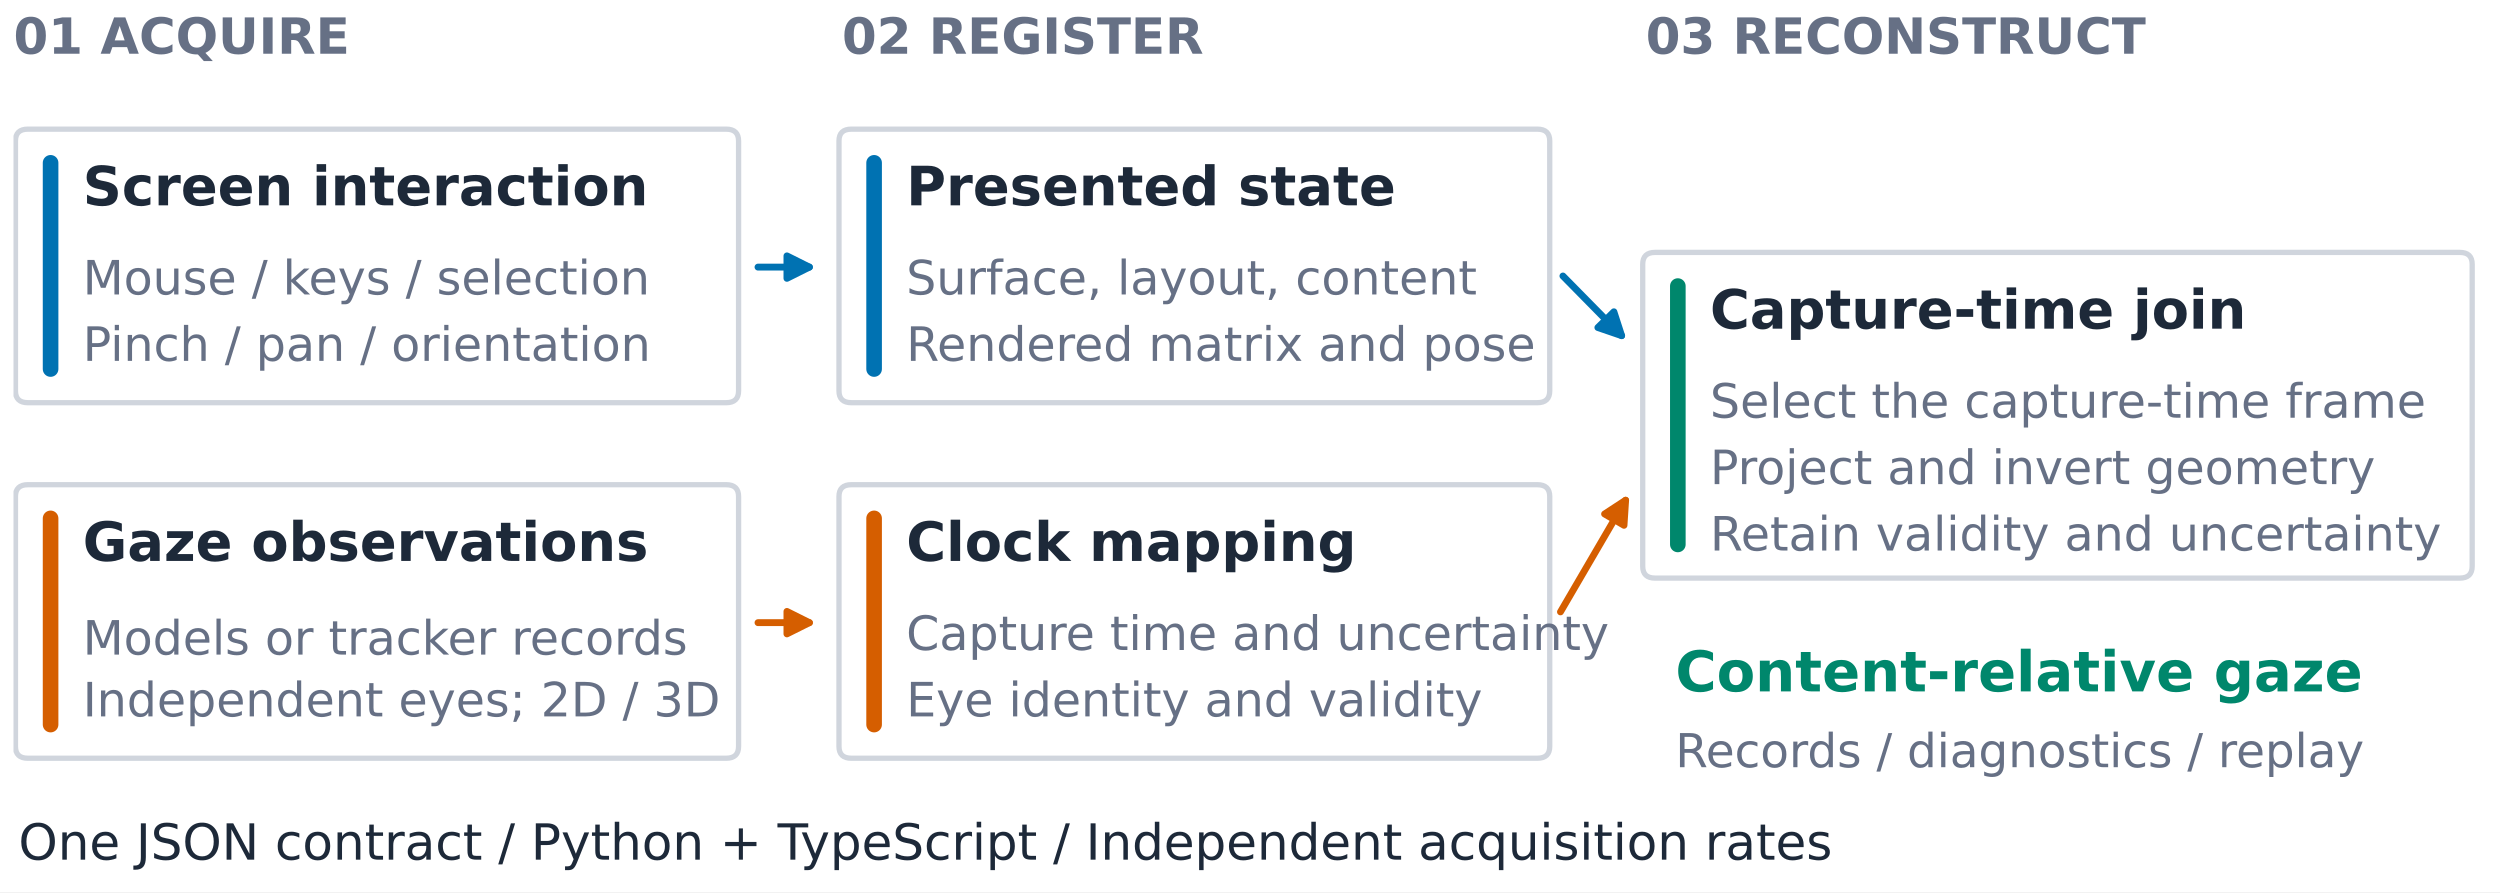
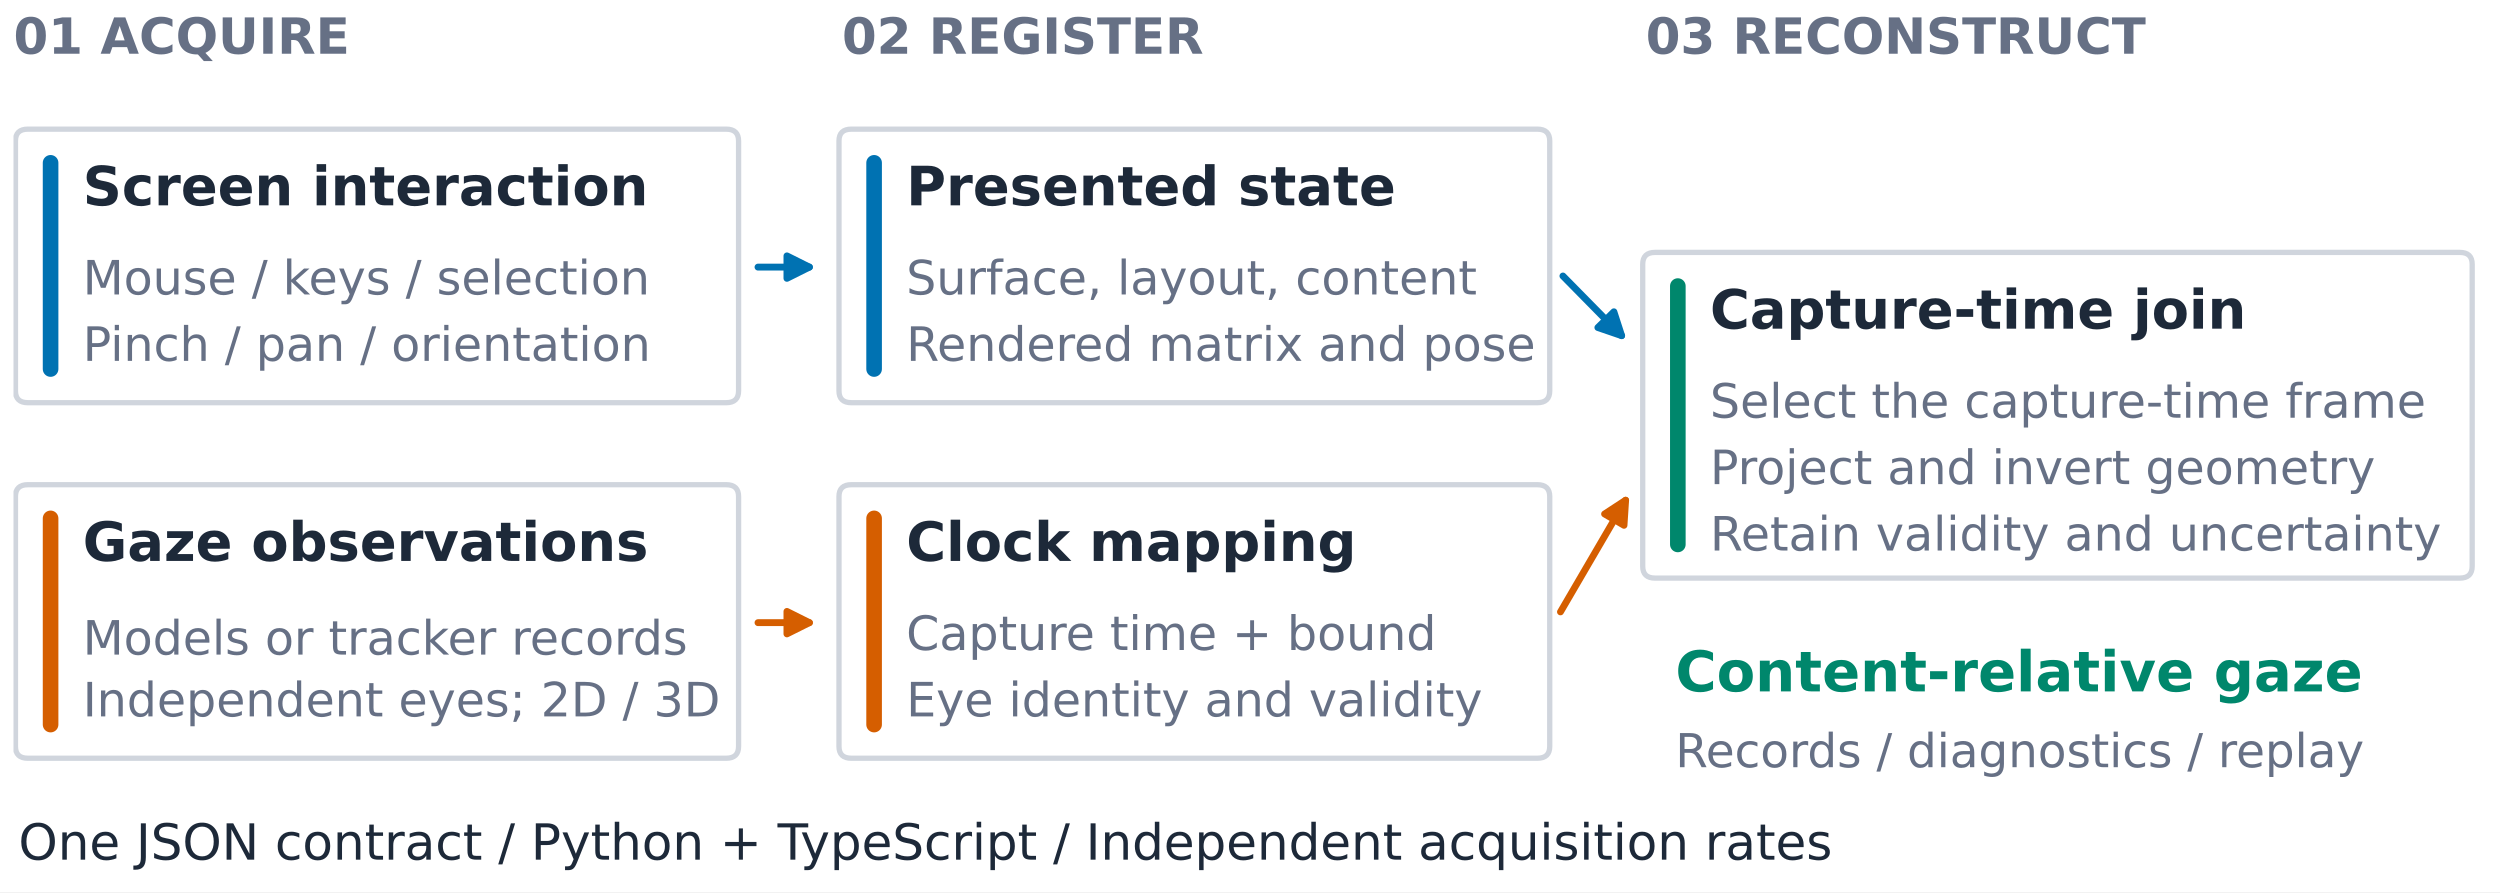
<svg xmlns="http://www.w3.org/2000/svg" width="400.5pt" height="142.92pt" viewBox="0 0 400.5 142.92" version="1.1">
  <defs>
    <style type="text/css">*{stroke-linejoin: round; stroke-linecap: butt}</style>
  </defs>
  <g id="figure_1">
    <g id="patch_1">
      <path d="M 0 142.92 L 400.5 142.92 L 400.5 0 L 0 0 z " style="fill: #ffffff" />
    </g>
    <g id="axes_1">
      <g id="patch_2">
-         <path d="M 4.458 64.511 L 116.339 64.511 Q 118.32 64.511 118.32 62.612 L 118.32 22.589 Q 118.32 20.691 116.339 20.691 L 4.458 20.691 Q 2.477 20.691 2.477 22.589 L 2.477 62.612 Q 2.477 64.511 4.458 64.511 z " clip-path="url(#p2944842438)" style="fill: #ffffff; stroke: #d0d5dd; stroke-width: 0.85; stroke-linejoin: miter" />
+         <path d="M 4.458 64.511 L 116.339 64.511 Q 118.32 64.511 118.32 62.612 L 118.32 22.589 Q 118.32 20.691 116.339 20.691 L 4.458 20.691 Q 2.477 20.691 2.477 22.589 L 2.477 62.612 Q 2.477 64.511 4.458 64.511 z " clip-path="url(#p7f51311847)" style="fill: #ffffff; stroke: #d0d5dd; stroke-width: 0.85; stroke-linejoin: miter" />
      </g>
      <g id="patch_3">
-         <path d="M 4.458 121.47 L 116.339 121.47 Q 118.32 121.47 118.32 119.571 L 118.32 79.548 Q 118.32 77.65 116.339 77.65 L 4.458 77.65 Q 2.477 77.65 2.477 79.548 L 2.477 119.571 Q 2.477 121.47 4.458 121.47 z " clip-path="url(#p2944842438)" style="fill: #ffffff; stroke: #d0d5dd; stroke-width: 0.85; stroke-linejoin: miter" />
+         <path d="M 4.458 121.47 L 116.339 121.47 Q 118.32 121.47 118.32 119.571 L 118.32 79.548 Q 118.32 77.65 116.339 77.65 L 4.458 77.65 Q 2.477 77.65 2.477 79.548 L 2.477 119.571 Q 2.477 121.47 4.458 121.47 z " clip-path="url(#p7f51311847)" style="fill: #ffffff; stroke: #d0d5dd; stroke-width: 0.85; stroke-linejoin: miter" />
      </g>
      <g id="patch_4">
-         <path d="M 136.386 64.511 L 246.286 64.511 Q 248.267 64.511 248.267 62.612 L 248.267 22.589 Q 248.267 20.691 246.286 20.691 L 136.386 20.691 Q 134.405 20.691 134.405 22.589 L 134.405 62.612 Q 134.405 64.511 136.386 64.511 z " clip-path="url(#p2944842438)" style="fill: #ffffff; stroke: #d0d5dd; stroke-width: 0.85; stroke-linejoin: miter" />
+         <path d="M 136.386 64.511 L 246.286 64.511 Q 248.267 64.511 248.267 62.612 L 248.267 22.589 Q 248.267 20.691 246.286 20.691 L 136.386 20.691 Q 134.405 20.691 134.405 22.589 L 134.405 62.612 Q 134.405 64.511 136.386 64.511 z " clip-path="url(#p7f51311847)" style="fill: #ffffff; stroke: #d0d5dd; stroke-width: 0.85; stroke-linejoin: miter" />
      </g>
      <g id="patch_5">
-         <path d="M 136.386 121.47 L 246.286 121.47 Q 248.267 121.47 248.267 119.571 L 248.267 79.548 Q 248.267 77.65 246.286 77.65 L 136.386 77.65 Q 134.405 77.65 134.405 79.548 L 134.405 119.571 Q 134.405 121.47 136.386 121.47 z " clip-path="url(#p2944842438)" style="fill: #ffffff; stroke: #d0d5dd; stroke-width: 0.85; stroke-linejoin: miter" />
+         <path d="M 136.386 121.47 L 246.286 121.47 Q 248.267 121.47 248.267 119.571 L 248.267 79.548 Q 248.267 77.65 246.286 77.65 L 136.386 77.65 Q 134.405 77.65 134.405 79.548 L 134.405 119.571 Q 134.405 121.47 136.386 121.47 z " clip-path="url(#p7f51311847)" style="fill: #ffffff; stroke: #d0d5dd; stroke-width: 0.85; stroke-linejoin: miter" />
      </g>
      <g id="patch_6">
-         <path d="M 265.144 92.611 L 394.061 92.611 Q 396.042 92.611 396.042 90.712 L 396.042 42.335 Q 396.042 40.436 394.061 40.436 L 265.144 40.436 Q 263.163 40.436 263.163 42.335 L 263.163 90.712 Q 263.163 92.611 265.144 92.611 z " clip-path="url(#p2944842438)" style="fill: #ffffff; stroke: #d0d5dd; stroke-width: 0.85; stroke-linejoin: miter" />
+         <path d="M 265.144 92.611 L 394.061 92.611 Q 396.042 92.611 396.042 90.712 L 396.042 42.335 Q 396.042 40.436 394.061 40.436 L 265.144 40.436 Q 263.163 40.436 263.163 42.335 L 263.163 90.712 Q 263.163 92.611 265.144 92.611 z " clip-path="url(#p7f51311847)" style="fill: #ffffff; stroke: #d0d5dd; stroke-width: 0.85; stroke-linejoin: miter" />
      </g>
      <g id="patch_7">
-         <path d="M 121.432 42.791 Q 126.165 42.791 129.668 42.791 " clip-path="url(#p2944842438)" style="fill: none; stroke: #0072b2; stroke-width: 1.1; stroke-linecap: round" />
-         <path d="M 126.068 40.991 L 129.668 42.791 L 126.068 44.591 z " clip-path="url(#p2944842438)" style="fill: #0072b2; stroke: #0072b2; stroke-width: 1.1; stroke-linecap: round" />
+         <path d="M 121.432 42.791 Q 126.165 42.791 129.668 42.791 " clip-path="url(#p7f51311847)" style="fill: none; stroke: #0072b2; stroke-width: 1.1; stroke-linecap: round" />
+         <path d="M 126.068 40.991 L 129.668 42.791 L 126.068 44.591 z " clip-path="url(#p7f51311847)" style="fill: #0072b2; stroke: #0072b2; stroke-width: 1.1; stroke-linecap: round" />
      </g>
      <g id="patch_8">
-         <path d="M 121.432 99.75 Q 126.165 99.75 129.668 99.75 " clip-path="url(#p2944842438)" style="fill: none; stroke: #d55e00; stroke-width: 1.1; stroke-linecap: round" />
-         <path d="M 126.068 97.95 L 129.668 99.75 L 126.068 101.55 z " clip-path="url(#p2944842438)" style="fill: #d55e00; stroke: #d55e00; stroke-width: 1.1; stroke-linecap: round" />
+         <path d="M 121.432 99.75 Q 126.165 99.75 129.668 99.75 " clip-path="url(#p7f51311847)" style="fill: none; stroke: #d55e00; stroke-width: 1.1; stroke-linecap: round" />
+         <path d="M 126.068 97.95 L 129.668 99.75 L 126.068 101.55 z " clip-path="url(#p7f51311847)" style="fill: #d55e00; stroke: #d55e00; stroke-width: 1.1; stroke-linecap: round" />
      </g>
      <g id="patch_9">
-         <path d="M 250.381 44.215 Q 255.515 49.434 259.787 53.776 " clip-path="url(#p2944842438)" style="fill: none; stroke: #0072b2; stroke-width: 1.1; stroke-linecap: round" />
-         <path d="M 258.545 49.947 L 259.787 53.776 L 255.979 52.472 z " clip-path="url(#p2944842438)" style="fill: #0072b2; stroke: #0072b2; stroke-width: 1.1; stroke-linecap: round" />
+         <path d="M 250.381 44.215 Q 255.515 49.434 259.787 53.776 " clip-path="url(#p7f51311847)" style="fill: none; stroke: #0072b2; stroke-width: 1.1; stroke-linecap: round" />
+         <path d="M 258.545 49.947 L 259.787 53.776 L 255.979 52.472 z " clip-path="url(#p7f51311847)" style="fill: #0072b2; stroke: #0072b2; stroke-width: 1.1; stroke-linecap: round" />
      </g>
      <g id="patch_10">
-         <path d="M 249.987 98.024 Q 255.516 88.549 260.425 80.137 " clip-path="url(#p2944842438)" style="fill: none; stroke: #d55e00; stroke-width: 1.1; stroke-linecap: round" />
-         <path d="M 257.056 82.339 L 260.425 80.137 L 260.165 84.154 z " clip-path="url(#p2944842438)" style="fill: #d55e00; stroke: #d55e00; stroke-width: 1.1; stroke-linecap: round" />
+         <path d="M 249.987 98.024 Q 255.516 88.549 260.425 80.137 " clip-path="url(#p7f51311847)" style="fill: none; stroke: #d55e00; stroke-width: 1.1; stroke-linecap: round" />
+         <path d="M 257.056 82.339 L 260.425 80.137 L 260.165 84.154 z " clip-path="url(#p7f51311847)" style="fill: #d55e00; stroke: #d55e00; stroke-width: 1.1; stroke-linecap: round" />
      </g>
      <g id="line2d_1">
-         <path d="M 8.103 59.119 L 8.103 26.083 " clip-path="url(#p2944842438)" style="fill: none; stroke: #0072b2; stroke-width: 2.5; stroke-linecap: round" />
+         <path d="M 8.103 59.119 L 8.103 26.083 " clip-path="url(#p7f51311847)" style="fill: none; stroke: #0072b2; stroke-width: 2.5; stroke-linecap: round" />
      </g>
      <g id="line2d_2">
-         <path d="M 8.103 116.078 L 8.103 83.042 " clip-path="url(#p2944842438)" style="fill: none; stroke: #d55e00; stroke-width: 2.5; stroke-linecap: round" />
+         <path d="M 8.103 116.078 L 8.103 83.042 " clip-path="url(#p7f51311847)" style="fill: none; stroke: #d55e00; stroke-width: 2.5; stroke-linecap: round" />
      </g>
      <g id="line2d_3">
-         <path d="M 140.031 59.119 L 140.031 26.083 " clip-path="url(#p2944842438)" style="fill: none; stroke: #0072b2; stroke-width: 2.5; stroke-linecap: round" />
+         <path d="M 140.031 59.119 L 140.031 26.083 " clip-path="url(#p7f51311847)" style="fill: none; stroke: #0072b2; stroke-width: 2.5; stroke-linecap: round" />
      </g>
      <g id="line2d_4">
-         <path d="M 140.031 116.078 L 140.031 83.042 " clip-path="url(#p2944842438)" style="fill: none; stroke: #d55e00; stroke-width: 2.5; stroke-linecap: round" />
+         <path d="M 140.031 116.078 L 140.031 83.042 " clip-path="url(#p7f51311847)" style="fill: none; stroke: #d55e00; stroke-width: 2.5; stroke-linecap: round" />
      </g>
      <g id="line2d_5">
-         <path d="M 268.789 87.219 L 268.789 45.828 " clip-path="url(#p2944842438)" style="fill: none; stroke: #00876c; stroke-width: 2.5; stroke-linecap: round" />
+         <path d="M 268.789 87.219 L 268.789 45.828 " clip-path="url(#p7f51311847)" style="fill: none; stroke: #00876c; stroke-width: 2.5; stroke-linecap: round" />
      </g>
      <g id="text_1">
        <text style="font-weight: 700; font-size: 8px; font-family: 'DejaVu Sans'; text-anchor: start; fill: #667085" x="2.16" y="8.615" transform="rotate(-0 2.16 8.615342)">01  ACQUIRE</text>
      </g>
      <g id="text_2">
        <text style="font-weight: 700; font-size: 8px; font-family: 'DejaVu Sans'; text-anchor: start; fill: #667085" x="134.88" y="8.615" transform="rotate(-0 134.8803 8.615342)">02  REGISTER</text>
      </g>
      <g id="text_3">
        <text style="font-weight: 700; font-size: 8px; font-family: 'DejaVu Sans'; text-anchor: start; fill: #667085" x="263.639" y="8.615" transform="rotate(-0 263.6388 8.615342)">03  RECONSTRUCT</text>
      </g>
      <g id="text_4">
        <text style="font-weight: 700; font-size: 8.7px; font-family: 'DejaVu Sans'; text-anchor: start; fill: #1d2939" x="13.253" y="32.9" transform="rotate(-0 13.25304 32.89975)">Screen interaction</text>
      </g>
      <g id="text_5">
        <text style="font-size: 7.6px; font-family: 'DejaVu Sans'; fill: #667085" transform="translate(13.25304 47.17)">Mouse / keys / selection</text>
        <text style="font-size: 7.6px; font-family: 'DejaVu Sans'; fill: #667085" transform="translate(13.25304 57.81)">Pinch / pan / orientation</text>
      </g>
      <g id="text_6">
        <text style="font-weight: 700; font-size: 8.7px; font-family: 'DejaVu Sans'; text-anchor: start; fill: #1d2939" x="13.253" y="89.859" transform="rotate(-0 13.25304 89.85866)">Gaze observations</text>
      </g>
      <g id="text_7">
        <text style="font-size: 7.6px; font-family: 'DejaVu Sans'; fill: #667085" transform="translate(13.25304 104.8652)">Models or tracker records</text>
        <text style="font-size: 7.6px; font-family: 'DejaVu Sans'; fill: #667085" transform="translate(13.25304 114.7689)">Independent eyes; 2D / 3D</text>
      </g>
      <g id="text_8">
        <text style="font-weight: 700; font-size: 8.7px; font-family: 'DejaVu Sans'; text-anchor: start; fill: #1d2939" x="145.181" y="32.9" transform="rotate(-0 145.181 32.89975)">Presented state</text>
      </g>
      <g id="text_9">
        <text style="font-size: 7.6px; font-family: 'DejaVu Sans'; fill: #667085" transform="translate(145.181 47.17)">Surface, layout, content</text>
        <text style="font-size: 7.6px; font-family: 'DejaVu Sans'; fill: #667085" transform="translate(145.181 57.81)">Rendered matrix and pose</text>
      </g>
      <g id="text_10">
        <text style="font-weight: 700; font-size: 8.7px; font-family: 'DejaVu Sans'; text-anchor: start; fill: #1d2939" x="145.181" y="89.859" transform="rotate(-0 145.181 89.85866)">Clock mapping</text>
      </g>
      <g id="text_11">
-         <text style="font-size: 7.6px; font-family: 'DejaVu Sans'; fill: #667085" transform="translate(145.181 104.1289)">Capture time and uncertainty</text>
+         <text style="font-size: 7.6px; font-family: 'DejaVu Sans'; fill: #667085" transform="translate(145.181 104.1289)">Capture time + bound</text>
        <text style="font-size: 7.6px; font-family: 'DejaVu Sans'; fill: #667085" transform="translate(145.181 114.7689)">Eye identity and validity</text>
      </g>
      <g id="text_12">
        <text style="font-weight: 700; font-size: 8.7px; font-family: 'DejaVu Sans'; text-anchor: start; fill: #1d2939" x="273.939" y="52.646" transform="rotate(-0 273.9395 52.64551)">Capture-time join</text>
      </g>
      <g id="text_13">
        <text style="font-size: 7.6px; font-family: 'DejaVu Sans'; fill: #667085" transform="translate(273.9395 66.91576)">Select the capture-time frame</text>
        <text style="font-size: 7.6px; font-family: 'DejaVu Sans'; fill: #667085" transform="translate(273.9395 77.55576)">Project and invert geometry</text>
        <text style="font-size: 7.6px; font-family: 'DejaVu Sans'; fill: #667085" transform="translate(273.9395 88.19576)">Retain validity and uncertainty</text>
      </g>
      <g id="text_14">
        <text style="font-weight: 700; font-size: 9px; font-family: 'DejaVu Sans'; text-anchor: start; fill: #00876c" x="268.393" y="110.762" transform="rotate(-0 268.393 110.7616)">Content-relative gaze</text>
      </g>
      <g id="text_15">
        <text style="font-size: 7.5px; font-family: 'DejaVu Sans'; text-anchor: start; fill: #667085" x="268.393" y="122.913" transform="rotate(-0 268.393 122.9129)">Records / diagnostics / replay</text>
      </g>
      <g id="text_16">
        <text style="font-size: 8px; font-family: 'DejaVu Sans'; text-anchor: start; fill: #1d2939" x="2.952" y="137.722" transform="rotate(-0 2.95236 137.7222)">One JSON contract     /     Python + TypeScript     /     Independent acquisition rates</text>
      </g>
    </g>
  </g>
  <defs>
-     <clipPath id="p2944842438">
+     <clipPath id="p7f51311847">
      <rect x="2.16" y="2.16" width="396.18" height="138.6" />
    </clipPath>
  </defs>
</svg>
